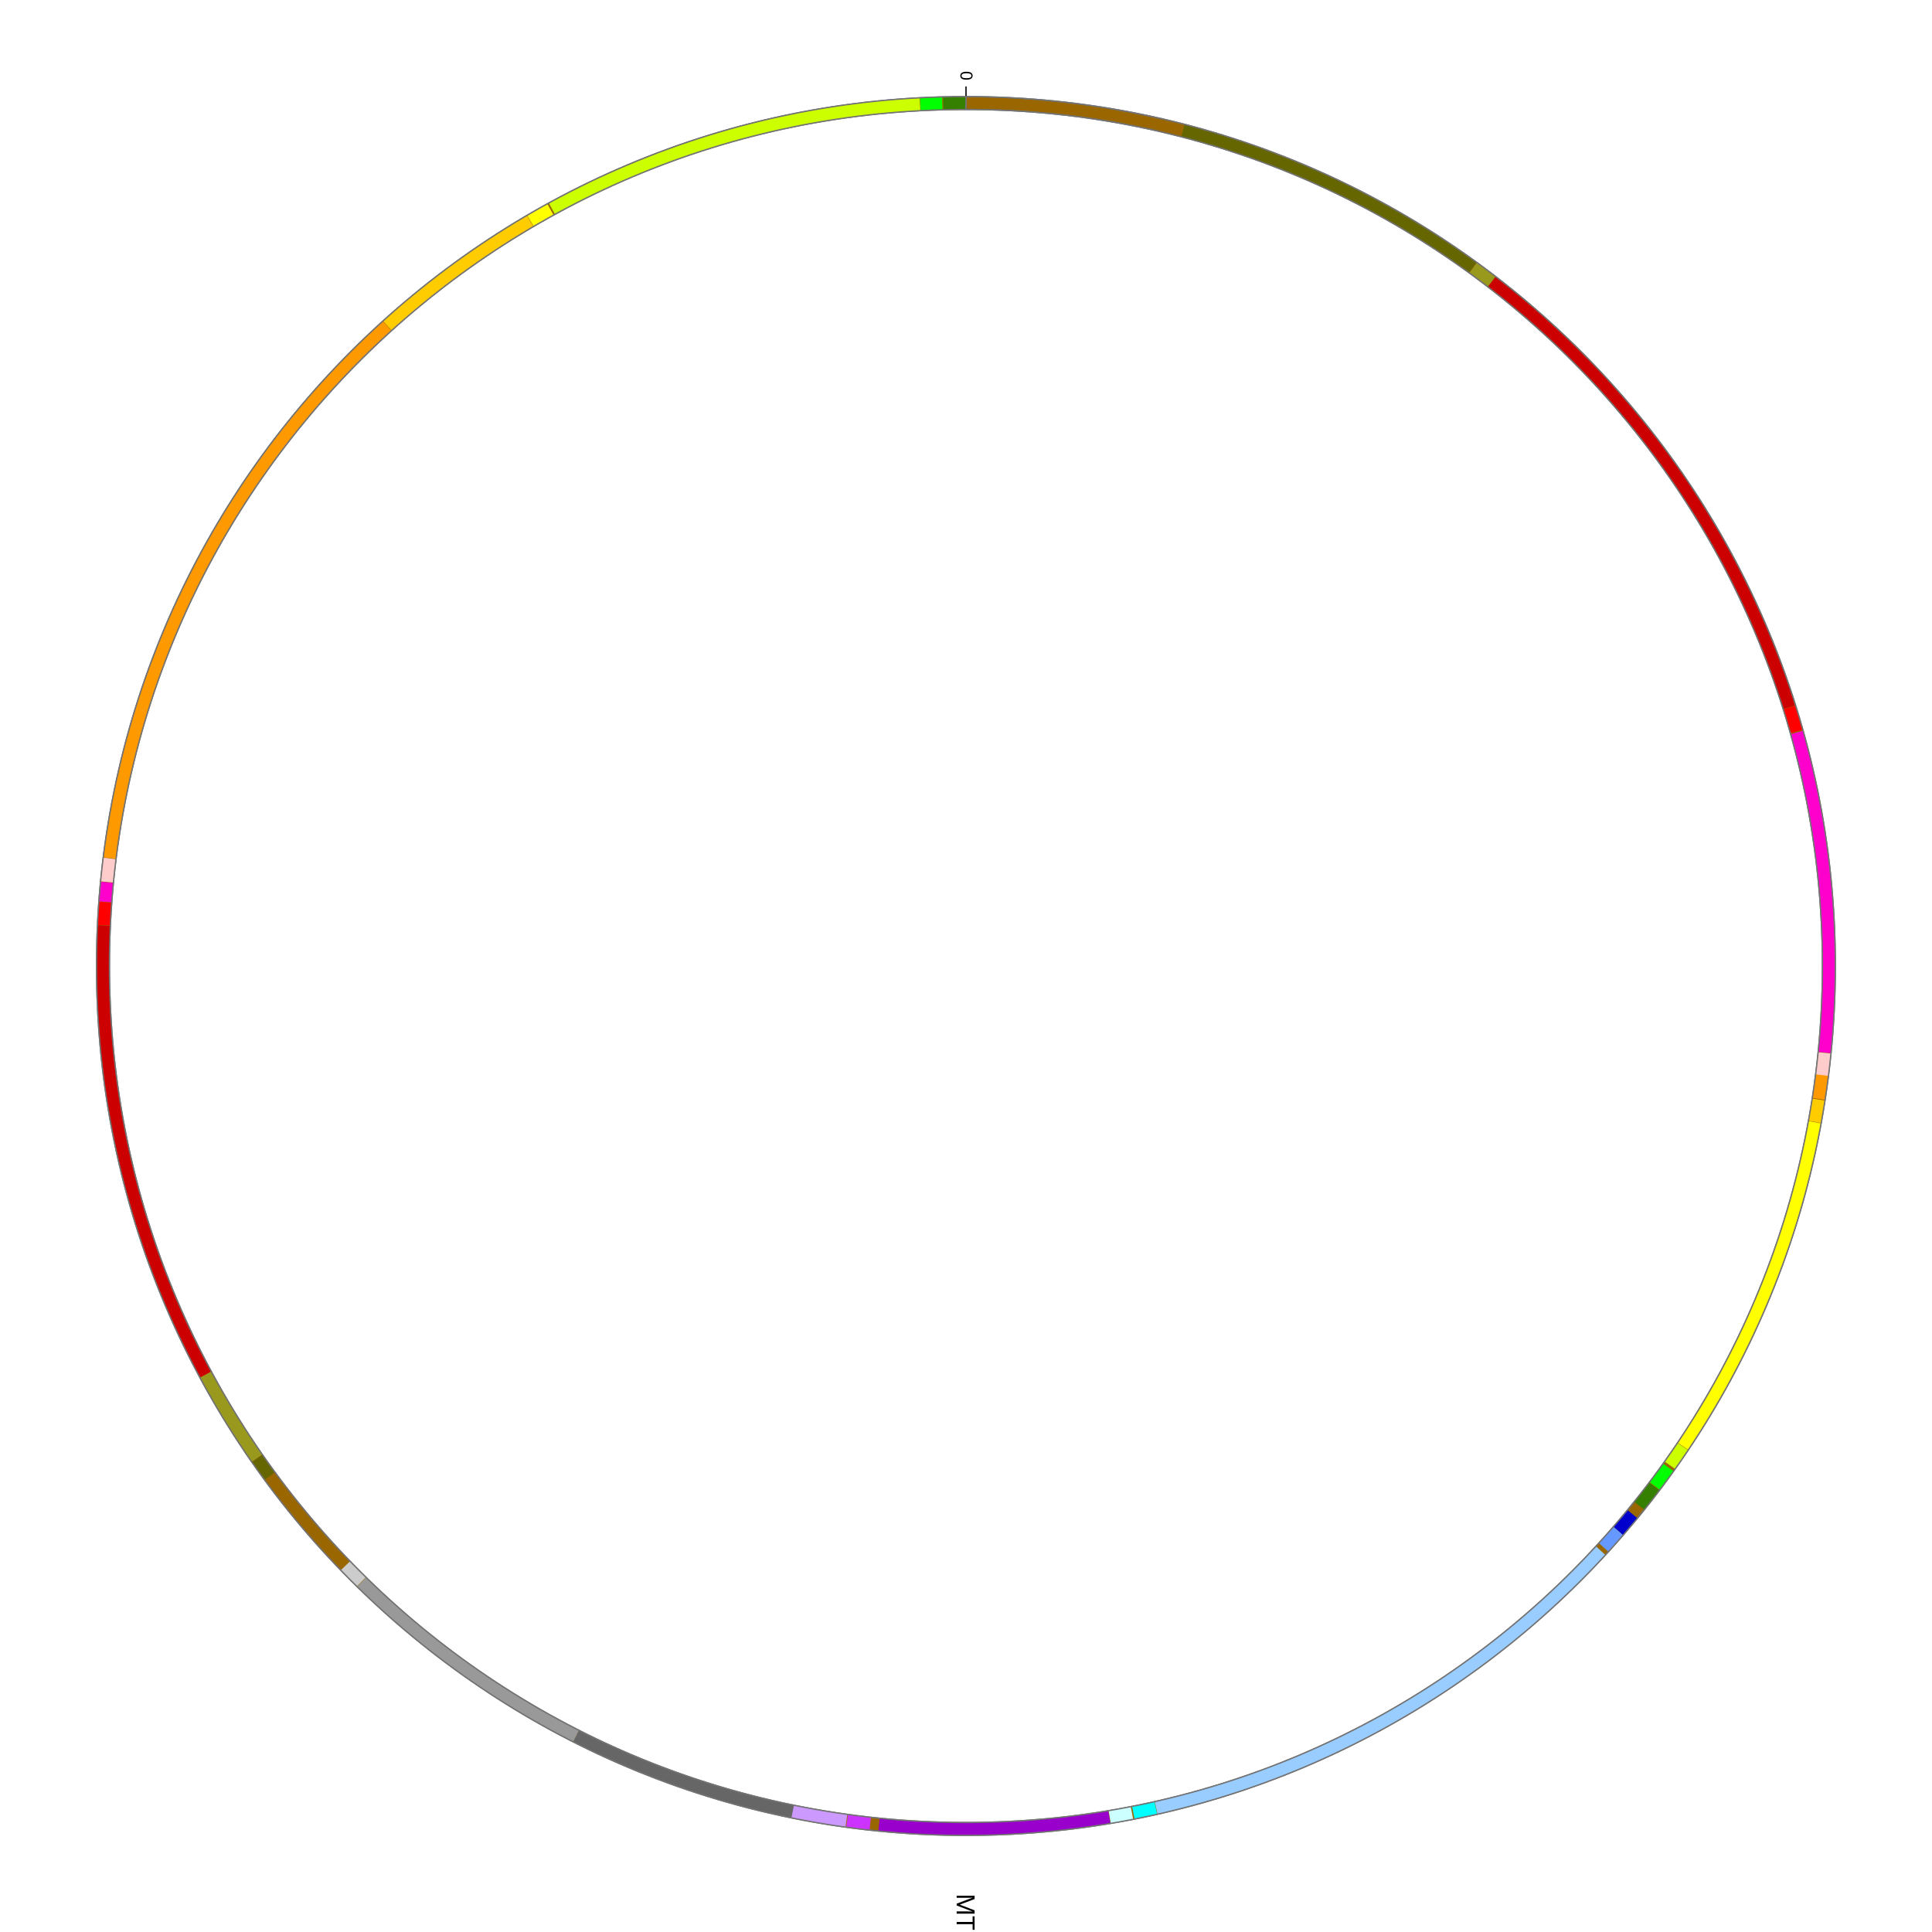
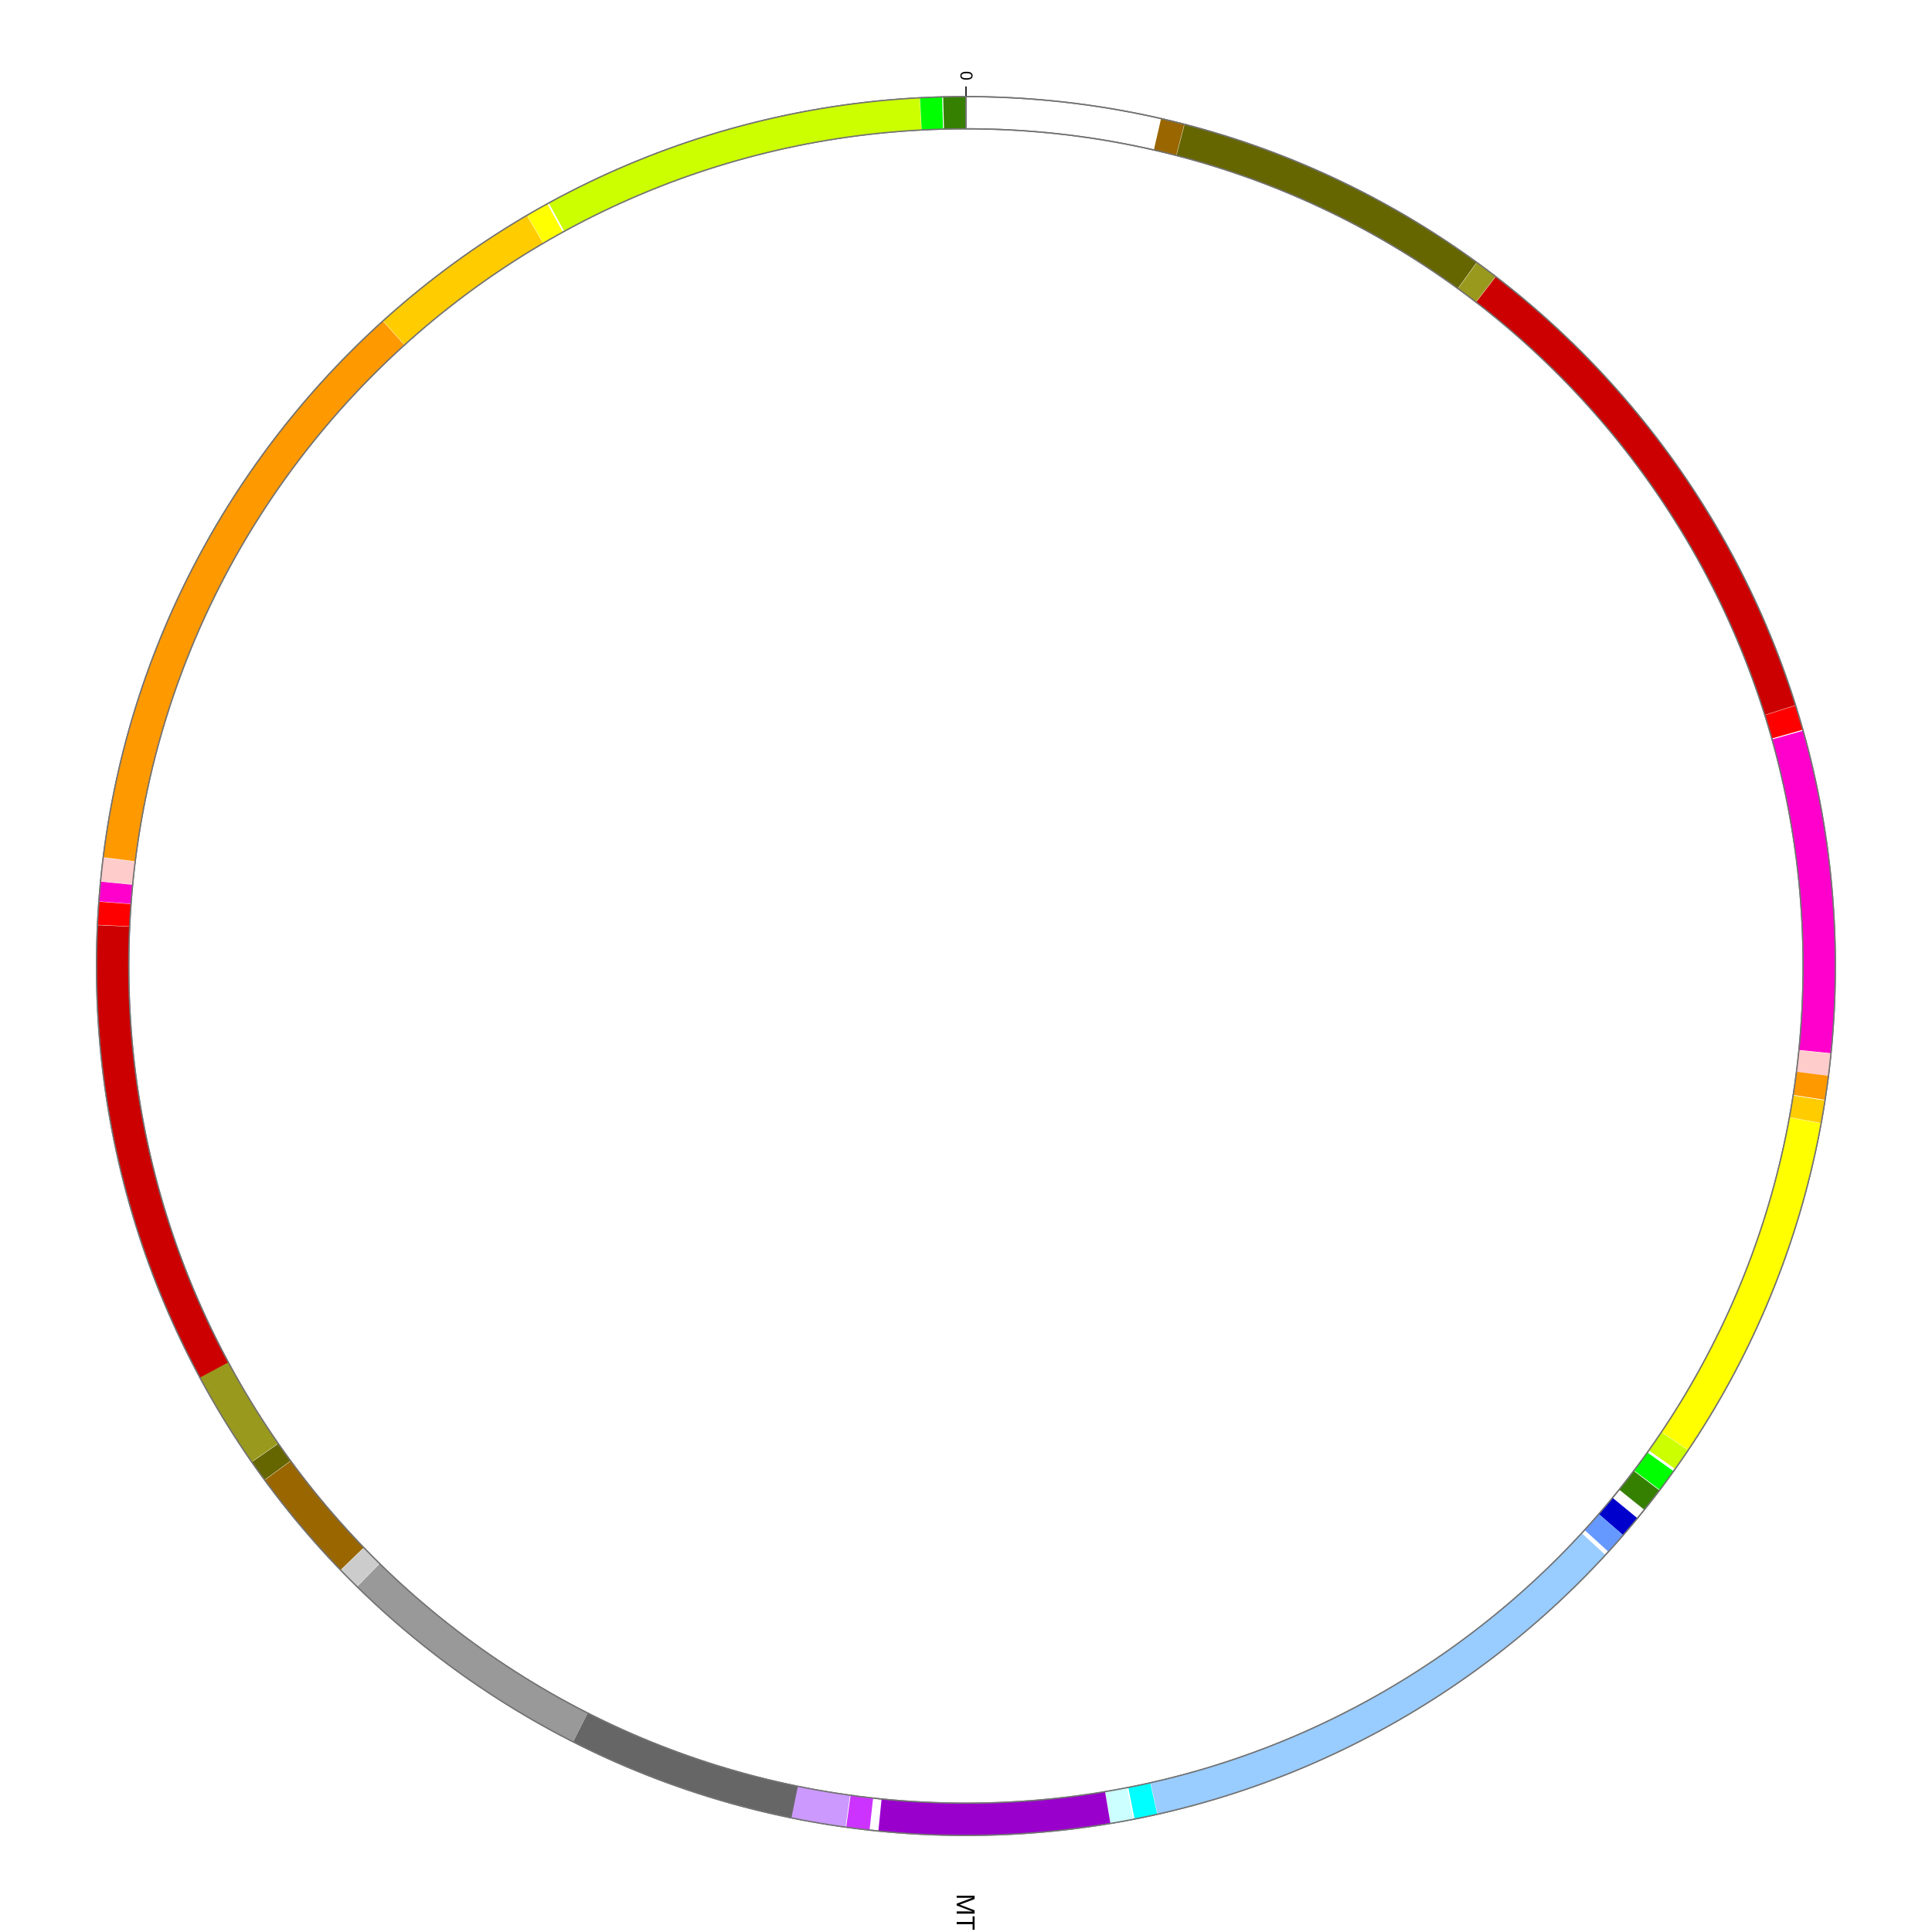
<svg xmlns="http://www.w3.org/2000/svg" width="3000px" height="3000px" version="1.1">
  <g id="bg">
    <rect x="0" y="0" width="3000px" height="3000px" style="fill:rgb(255,255,255);" />
  </g>
  <g id="ideograms">
-     <path d="M1500.000,170.000 A1330.000,1330.000 40.000 1,1 1499.768,170.000 L1499.764,150.000 A1350.000,1350.000 0.000 1,0 1500.000,150.000 Z" style="stroke-width:2.0;stroke:rgb(115,115,115);stroke-linecap:round;fill:rgb(153,102,0);" />
-     <path d="M1798.368,203.899 A1330.000,1330.000 40.000 0,1 1833.828,212.577 L1838.848,193.217 A1350.000,1350.000 0.000 0,0 1802.854,184.409 Z" style="stroke-linecap:round;fill:rgb(153,102,0);" />
-     <path d="M1834.333,212.708 A1330.000,1330.000 40.000 0,1 2281.206,423.609 L2292.953,407.423 A1350.000,1350.000 0.000 0,0 1839.360,193.350 Z" style="stroke-linecap:round;fill:rgb(102,102,0);" />
-     <path d="M2281.628,423.915 A1330.000,1330.000 40.000 0,1 2310.041,445.138 L2322.222,429.275 A1350.000,1350.000 0.000 0,0 2293.382,407.734 Z" style="stroke-linecap:round;fill:rgb(153,153,30);" />
-     <path d="M2310.454,445.456 A1330.000,1330.000 40.000 0,1 2768.780,1101.129 L2787.859,1095.131 A1350.000,1350.000 0.000 0,0 2322.641,429.598 Z" style="stroke-linecap:round;fill:rgb(204,0,0);" />
-     <path d="M2768.936,1101.626 A1330.000,1330.000 40.000 0,1 2779.960,1138.611 L2799.208,1133.176 A1350.000,1350.000 0.000 0,0 2788.018,1095.636 Z" style="stroke-linecap:round;fill:rgb(255,0,0);" />
-     <path d="M2780.384,1140.117 A1330.000,1330.000 40.000 0,1 2823.291,1633.420 L2843.190,1635.426 A1350.000,1350.000 0.000 0,0 2799.638,1134.705 Z" style="stroke-linecap:round;fill:rgb(255,0,204);" />
-     <path d="M2823.239,1633.939 A1330.000,1330.000 40.000 0,1 2819.197,1669.171 L2839.035,1671.715 A1350.000,1350.000 0.000 0,0 2843.137,1635.953 Z" style="stroke-linecap:round;fill:rgb(255,204,204);" />
-     <path d="M2819.329,1668.137 A1330.000,1330.000 40.000 0,1 2814.137,1704.799 L2833.899,1707.879 A1350.000,1350.000 0.000 0,0 2839.169,1670.665 Z" style="stroke-linecap:round;fill:rgb(255,153,0);" />
-     <path d="M2813.976,1705.830 A1330.000,1330.000 40.000 0,1 2808.116,1740.277 L2827.787,1743.890 A1350.000,1350.000 0.000 0,0 2833.736,1708.925 Z" style="stroke-linecap:round;fill:rgb(255,204,0);" />
-     <path d="M2808.022,1740.790 A1330.000,1330.000 40.000 0,1 2604.957,2240.249 L2621.573,2251.381 A1350.000,1350.000 0.000 0,0 2827.691,1744.411 Z" style="stroke-linecap:round;fill:rgb(255,255,0);" />
-     <path d="M2604.667,2240.683 A1330.000,1330.000 40.000 0,1 2584.828,2269.447 L2601.141,2281.017 A1350.000,1350.000 0.000 0,0 2621.279,2251.821 Z" style="stroke-linecap:round;fill:rgb(204,255,0);" />
-     <path d="M2582.409,2272.846 A1330.000,1330.000 40.000 0,1 2561.418,2301.431 L2577.380,2313.482 A1350.000,1350.000 0.000 0,0 2598.686,2284.468 Z" style="stroke-linecap:round;fill:rgb(0,255,0);" />
-     <path d="M2560.790,2302.263 A1330.000,1330.000 40.000 0,1 2537.719,2331.889 L2553.324,2344.399 A1350.000,1350.000 0.000 0,0 2576.741,2314.327 Z" style="stroke-linecap:round;fill:rgb(53,128,0);" />
-     <path d="M2527.199,2344.845 A1330.000,1330.000 40.000 0,1 2505.333,2370.750 L2520.451,2383.844 A1350.000,1350.000 0.000 0,0 2542.645,2357.549 Z" style="stroke-linecap:round;fill:rgb(0,0,204);" />
-     <path d="M2505.333,2370.750 A1330.000,1330.000 40.000 0,1 2482.815,2396.089 L2497.594,2409.564 A1350.000,1350.000 0.000 0,0 2520.451,2383.844 Z" style="stroke-linecap:round;fill:rgb(102,153,255);" />
-     <path d="M2478.234,2401.087 A1330.000,1330.000 40.000 0,1 1793.028,2797.318 L1797.435,2816.827 A1350.000,1350.000 0.000 0,0 2492.944,2414.638 Z" style="stroke-linecap:round;fill:rgb(153,204,255);" />
-     <path d="M1792.520,2797.433 A1330.000,1330.000 40.000 0,1 1757.823,2804.771 L1761.701,2824.391 A1350.000,1350.000 0.000 0,0 1796.918,2816.943 Z" style="stroke-linecap:round;fill:rgb(0,255,255);" />
-     <path d="M1755.777,2805.174 A1330.000,1330.000 40.000 0,1 1721.401,2811.443 L1724.731,2831.163 A1350.000,1350.000 0.000 0,0 1759.623,2824.800 Z" style="stroke-linecap:round;fill:rgb(204,255,255);" />
-     <path d="M1720.887,2811.529 A1330.000,1330.000 40.000 0,1 1365.932,2823.225 L1363.915,2843.124 A1350.000,1350.000 0.000 0,0 1724.209,2831.251 Z" style="stroke-linecap:round;fill:rgb(153,0,204);" />
-     <path d="M1352.448,2821.790 A1330.000,1330.000 40.000 0,1 1316.742,2817.314 L1313.986,2837.123 A1350.000,1350.000 0.000 0,0 1350.229,2841.666 Z" style="stroke-linecap:round;fill:rgb(204,51,255);" />
-     <path d="M1315.709,2817.170 A1330.000,1330.000 40.000 0,1 1210.025,2798.004 L1205.664,2817.523 A1350.000,1350.000 0.000 0,0 1312.938,2836.977 Z" style="stroke-linecap:round;fill:rgb(204,153,255);" />
-     <path d="M1232.973,2802.919 A1330.000,1330.000 40.000 0,1 899.087,2686.509 L890.051,2704.351 A1350.000,1350.000 0.000 0,0 1228.958,2822.511 Z" style="stroke-linecap:round;fill:rgb(102,102,102);" />
-     <path d="M899.087,2686.509 A1330.000,1330.000 40.000 0,1 568.580,2449.398 L554.574,2463.675 A1350.000,1350.000 0.000 0,0 890.051,2704.351 Z" style="stroke-linecap:round;fill:rgb(153,153,153);" />
-     <path d="M568.208,2449.033 A1330.000,1330.000 40.000 0,1 543.598,2424.227 L529.216,2438.125 A1350.000,1350.000 0.000 0,0 554.196,2463.304 Z" style="stroke-linecap:round;fill:rgb(204,204,204);" />
-     <path d="M543.236,2423.852 A1330.000,1330.000 40.000 0,1 427.374,2286.367 L411.244,2298.192 A1350.000,1350.000 0.000 0,0 528.848,2437.744 Z" style="stroke-linecap:round;fill:rgb(153,102,0);" />
-     <path d="M427.066,2285.947 A1330.000,1330.000 40.000 0,1 407.681,2258.775 L391.255,2270.185 A1350.000,1350.000 0.000 0,0 410.931,2297.765 Z" style="stroke-linecap:round;fill:rgb(102,102,0);" />
-     <path d="M407.384,2258.347 A1330.000,1330.000 40.000 0,1 326.910,2126.706 L309.270,2136.130 A1350.000,1350.000 0.000 0,0 390.953,2269.750 Z" style="stroke-linecap:round;fill:rgb(153,153,30);" />
-     <path d="M328.388,2129.464 A1330.000,1330.000 40.000 0,1 171.466,1437.569 L151.488,1436.630 A1350.000,1350.000 0.000 0,0 310.770,2138.930 Z" style="stroke-linecap:round;fill:rgb(204,0,0);" />
-     <path d="M171.491,1437.048 A1330.000,1330.000 40.000 0,1 173.641,1401.649 L153.696,1400.170 A1350.000,1350.000 0.000 0,0 151.513,1436.101 Z" style="stroke-linecap:round;fill:rgb(255,0,0);" />
-     <path d="M173.680,1401.129 A1330.000,1330.000 40.000 0,1 176.272,1370.992 L156.366,1369.052 A1350.000,1350.000 0.000 0,0 153.735,1399.642 Z" style="stroke-linecap:round;fill:rgb(255,0,204);" />
-     <path d="M176.322,1370.473 A1330.000,1330.000 40.000 0,1 180.376,1334.192 L160.532,1331.698 A1350.000,1350.000 0.000 0,0 156.417,1368.525 Z" style="stroke-linecap:round;fill:rgb(255,204,204);" />
-     <path d="M180.441,1333.674 A1330.000,1330.000 40.000 0,1 607.869,513.592 L594.453,498.758 A1350.000,1350.000 0.000 0,0 160.598,1331.173 Z" style="stroke-linecap:round;fill:rgb(255,153,0);" />
-     <path d="M608.256,513.242 A1330.000,1330.000 40.000 0,1 828.349,352.052 L818.249,334.789 A1350.000,1350.000 0.000 0,0 594.846,498.403 Z" style="stroke-linecap:round;fill:rgb(255,204,0);" />
-     <path d="M828.799,351.789 A1330.000,1330.000 40.000 0,1 859.652,334.301 L850.022,316.772 A1350.000,1350.000 0.000 0,0 818.706,334.522 Z" style="stroke-linecap:round;fill:rgb(255,255,0);" />
-     <path d="M861.938,333.048 A1330.000,1330.000 40.000 0,1 1429.104,171.891 L1428.038,151.919 A1350.000,1350.000 0.000 0,0 852.343,315.500 Z" style="stroke-linecap:round;fill:rgb(204,255,0);" />
-     <path d="M1429.625,171.863 A1330.000,1330.000 40.000 0,1 1463.497,170.501 L1462.948,150.509 A1350.000,1350.000 0.000 0,0 1428.567,151.891 Z" style="stroke-linecap:round;fill:rgb(0,255,0);" />
-     <path d="M1465.061,170.459 A1330.000,1330.000 40.000 0,1 1500.000,170.000 L1500.000,150.000 A1350.000,1350.000 0.000 0,0 1464.535,150.466 Z" style="stroke-linecap:round;fill:rgb(53,128,0);" />
+     <path d="M1500.000,200.000 A1300.000,1300.000 40.000 1,1 1499.773,200.000 L1499.764,150.000 A1350.000,1350.000 0.000 1,0 1500.000,150.000 Z" style="stroke-width:2.0;stroke:rgb(115,115,115);stroke-linecap:round;fill:rgb(255,255,255);" />
+     <path d="M1791.637,233.135 A1300.000,1300.000 40.000 0,1 1826.298,241.616 L1838.848,193.217 A1350.000,1350.000 0.000 0,0 1802.854,184.409 Z" style="stroke-linecap:round;fill:rgb(153,102,0);" />
+     <path d="M1826.791,241.744 A1300.000,1300.000 40.000 0,1 2263.585,447.889 L2292.953,407.423 A1350.000,1350.000 0.000 0,0 1839.360,193.350 Z" style="stroke-linecap:round;fill:rgb(102,102,0);" />
+     <path d="M2263.997,448.188 A1300.000,1300.000 40.000 0,1 2291.769,468.932 L2322.222,429.275 A1350.000,1350.000 0.000 0,0 2293.382,407.734 Z" style="stroke-linecap:round;fill:rgb(153,153,30);" />
+     <path d="M2292.173,469.242 A1300.000,1300.000 40.000 0,1 2740.161,1110.126 L2787.859,1095.131 A1350.000,1350.000 0.000 0,0 2322.641,429.598 Z" style="stroke-linecap:round;fill:rgb(204,0,0);" />
+     <path d="M2740.313,1110.612 A1300.000,1300.000 40.000 0,1 2751.089,1146.763 L2799.208,1133.176 A1350.000,1350.000 0.000 0,0 2788.018,1095.636 Z" style="stroke-linecap:round;fill:rgb(255,0,0);" />
+     <path d="M2751.504,1148.235 A1300.000,1300.000 40.000 0,1 2793.442,1630.410 L2843.190,1635.426 A1350.000,1350.000 0.000 0,0 2799.638,1134.705 Z" style="stroke-linecap:round;fill:rgb(255,0,204);" />
+     <path d="M2793.391,1630.918 A1300.000,1300.000 40.000 0,1 2789.441,1665.355 L2839.035,1671.715 A1350.000,1350.000 0.000 0,0 2843.137,1635.953 Z" style="stroke-linecap:round;fill:rgb(255,204,204);" />
+     <path d="M2789.570,1664.344 A1300.000,1300.000 40.000 0,1 2784.495,1700.180 L2833.899,1707.879 A1350.000,1350.000 0.000 0,0 2839.169,1670.665 Z" style="stroke-linecap:round;fill:rgb(255,153,0);" />
+     <path d="M2784.338,1701.187 A1300.000,1300.000 40.000 0,1 2778.609,1734.857 L2827.787,1743.890 A1350.000,1350.000 0.000 0,0 2833.736,1708.925 Z" style="stroke-linecap:round;fill:rgb(255,204,0);" />
+     <path d="M2778.517,1735.358 A1300.000,1300.000 40.000 0,1 2580.034,2223.552 L2621.573,2251.381 A1350.000,1350.000 0.000 0,0 2827.691,1744.411 Z" style="stroke-linecap:round;fill:rgb(255,255,0);" />
+     <path d="M2579.750,2223.976 A1300.000,1300.000 40.000 0,1 2560.358,2252.091 L2601.141,2281.017 A1350.000,1350.000 0.000 0,0 2621.279,2251.821 Z" style="stroke-linecap:round;fill:rgb(204,255,0);" />
+     <path d="M2557.994,2255.414 A1300.000,1300.000 40.000 0,1 2537.477,2283.353 L2577.380,2313.482 A1350.000,1350.000 0.000 0,0 2598.686,2284.468 Z" style="stroke-linecap:round;fill:rgb(0,255,0);" />
+     <path d="M2536.862,2284.167 A1300.000,1300.000 40.000 0,1 2514.312,2313.125 L2553.324,2344.399 A1350.000,1350.000 0.000 0,0 2576.741,2314.327 Z" style="stroke-linecap:round;fill:rgb(53,128,0);" />
+     <path d="M2504.029,2325.788 A1300.000,1300.000 40.000 0,1 2482.657,2351.109 L2520.451,2383.844 A1350.000,1350.000 0.000 0,0 2542.645,2357.549 Z" style="stroke-linecap:round;fill:rgb(0,0,204);" />
+     <path d="M2482.657,2351.109 A1300.000,1300.000 40.000 0,1 2460.646,2375.876 L2497.594,2409.564 A1350.000,1350.000 0.000 0,0 2520.451,2383.844 Z" style="stroke-linecap:round;fill:rgb(102,153,255);" />
+     <path d="M2456.168,2380.762 A1300.000,1300.000 40.000 0,1 1786.419,2768.055 L1797.435,2816.827 A1350.000,1350.000 0.000 0,0 2492.944,2414.638 Z" style="stroke-linecap:round;fill:rgb(153,204,255);" />
+     <path d="M1785.921,2768.168 A1300.000,1300.000 40.000 0,1 1752.008,2775.340 L1761.701,2824.391 A1350.000,1350.000 0.000 0,0 1796.918,2816.943 Z" style="stroke-linecap:round;fill:rgb(0,255,255);" />
+     <path d="M1750.007,2775.734 A1300.000,1300.000 40.000 0,1 1716.407,2781.861 L1724.731,2831.163 A1350.000,1350.000 0.000 0,0 1759.623,2824.800 Z" style="stroke-linecap:round;fill:rgb(204,255,255);" />
+     <path d="M1715.905,2781.946 A1300.000,1300.000 40.000 0,1 1368.956,2793.378 L1363.915,2843.124 A1350.000,1350.000 0.000 0,0 1724.209,2831.251 Z" style="stroke-linecap:round;fill:rgb(153,0,204);" />
+     <path d="M1355.776,2791.975 A1300.000,1300.000 40.000 0,1 1320.876,2787.600 L1313.986,2837.123 A1350.000,1350.000 0.000 0,0 1350.229,2841.666 Z" style="stroke-linecap:round;fill:rgb(204,51,255);" />
+     <path d="M1319.866,2787.459 A1300.000,1300.000 40.000 0,1 1216.566,2768.726 L1205.664,2817.523 A1350.000,1350.000 0.000 0,0 1312.938,2836.977 Z" style="stroke-linecap:round;fill:rgb(204,153,255);" />
+     <path d="M1238.997,2773.529 A1300.000,1300.000 40.000 0,1 912.642,2659.746 L890.051,2704.351 A1350.000,1350.000 0.000 0,0 1228.958,2822.511 Z" style="stroke-linecap:round;fill:rgb(102,102,102);" />
+     <path d="M912.642,2659.746 A1300.000,1300.000 40.000 0,1 589.589,2427.983 L554.574,2463.675 A1350.000,1350.000 0.000 0,0 890.051,2704.351 Z" style="stroke-linecap:round;fill:rgb(153,153,153);" />
+     <path d="M589.226,2427.626 A1300.000,1300.000 40.000 0,1 565.171,2403.380 L529.216,2438.125 A1350.000,1350.000 0.000 0,0 554.196,2463.304 Z" style="stroke-linecap:round;fill:rgb(204,204,204);" />
+     <path d="M564.817,2403.013 A1300.000,1300.000 40.000 0,1 451.569,2268.630 L411.244,2298.192 A1350.000,1350.000 0.000 0,0 528.848,2437.744 Z" style="stroke-linecap:round;fill:rgb(153,102,0);" />
+     <path d="M451.267,2268.219 A1300.000,1300.000 40.000 0,1 432.320,2241.660 L391.255,2270.185 A1350.000,1350.000 0.000 0,0 410.931,2297.765 Z" style="stroke-linecap:round;fill:rgb(102,102,0);" />
+     <path d="M432.029,2241.241 A1300.000,1300.000 40.000 0,1 353.371,2112.570 L309.270,2136.130 A1350.000,1350.000 0.000 0,0 390.953,2269.750 Z" style="stroke-linecap:round;fill:rgb(153,153,30);" />
+     <path d="M354.815,2115.266 A1300.000,1300.000 40.000 0,1 201.433,1438.977 L151.488,1436.630 A1350.000,1350.000 0.000 0,0 310.770,2138.930 Z" style="stroke-linecap:round;fill:rgb(204,0,0);" />
+     <path d="M201.457,1438.468 A1300.000,1300.000 40.000 0,1 203.559,1403.868 L153.696,1400.170 A1350.000,1350.000 0.000 0,0 151.513,1436.101 Z" style="stroke-linecap:round;fill:rgb(255,0,0);" />
+     <path d="M203.597,1403.359 A1300.000,1300.000 40.000 0,1 206.130,1373.902 L156.366,1369.052 A1350.000,1350.000 0.000 0,0 153.735,1399.642 Z" style="stroke-linecap:round;fill:rgb(255,0,204);" />
+     <path d="M206.180,1373.394 A1300.000,1300.000 40.000 0,1 210.142,1337.932 L160.532,1331.698 A1350.000,1350.000 0.000 0,0 156.417,1368.525 Z" style="stroke-linecap:round;fill:rgb(255,204,204);" />
+     <path d="M210.206,1337.426 A1300.000,1300.000 40.000 0,1 627.992,535.841 L594.453,498.758 A1350.000,1350.000 0.000 0,0 160.598,1331.173 Z" style="stroke-linecap:round;fill:rgb(255,153,0);" />
+     <path d="M628.370,535.499 A1300.000,1300.000 40.000 0,1 843.499,377.945 L818.249,334.789 A1350.000,1350.000 0.000 0,0 594.846,498.403 Z" style="stroke-linecap:round;fill:rgb(255,204,0);" />
+     <path d="M843.939,377.688 A1300.000,1300.000 40.000 0,1 874.095,360.595 L850.022,316.772 A1350.000,1350.000 0.000 0,0 818.706,334.522 Z" style="stroke-linecap:round;fill:rgb(255,255,0);" />
+     <path d="M876.331,359.370 A1300.000,1300.000 40.000 0,1 1430.703,201.848 L1428.038,151.919 A1350.000,1350.000 0.000 0,0 852.343,315.500 Z" style="stroke-linecap:round;fill:rgb(204,255,0);" />
+     <path d="M1431.212,201.821 A1300.000,1300.000 40.000 0,1 1464.320,200.490 L1462.948,150.509 A1350.000,1350.000 0.000 0,0 1428.567,151.891 Z" style="stroke-linecap:round;fill:rgb(0,255,0);" />
+     <path d="M1465.849,200.449 A1300.000,1300.000 40.000 0,1 1500.000,200.000 L1500.000,150.000 A1350.000,1350.000 0.000 0,0 1464.535,150.466 Z" style="stroke-linecap:round;fill:rgb(53,128,0);" />
    <text x="1485.5" y="2939.9" font-size="39.0px" font-family="CMUBright-Roman" style="text-anchor:start;fill:rgb(0,0,0);" transform="rotate(90.0,1485.5,2939.9)">MT</text>
    <line x1="1500.0" y1="150.0" x2="1500.0" y2="135.0" style="stroke-width:2.0;stroke:rgb(0,0,0);stroke-linecap:round;fill:none;" />
    <text x="1510.0" y="125.0" font-size="26.0px" font-family="CMUBright-Roman" style="text-anchor:start;fill:rgb(0,0,0);" transform="rotate(270.0,1510.0,125.0)">0</text>
-     <path d="M1500.000,170.000 A1330.000,1330.000 40.000 1,1 1499.768,170.000 L1499.764,150.000 A1350.000,1350.000 0.000 1,0 1500.000,150.000 Z" style="stroke-width:2.0;stroke:rgb(115,115,115);stroke-linecap:round;fill:none;" />
+     <path d="M1500.000,200.000 A1300.000,1300.000 40.000 1,1 1499.773,200.000 L1499.764,150.000 A1350.000,1350.000 0.000 1,0 1500.000,150.000 Z" style="stroke-width:2.0;stroke:rgb(115,115,115);stroke-linecap:round;fill:none;" />
  </g>
  <defs>
    <pattern id="hline-sparse" width="10" height="10" patternTransform="rotate(0 0 0)" patternUnits="userSpaceOnUse">
      <line x1="0" y1="0" x2="10" y2="0" style="stroke:black;stroke-width:2" />
    </pattern>
    <pattern id="checker" width="10" height="10" patternTransform="rotate(45 0 0)" patternUnits="userSpaceOnUse">
      <line x1="0" y1="0" x2="10" y2="0" style="stroke:black;stroke-width:2" />
      <line x1="0" y1="0" x2="0" y2="10" style="stroke:black;stroke-width:2" />
    </pattern>
    <pattern id="checker" width="10" height="10" patternTransform="rotate(45 0 0)" patternUnits="userSpaceOnUse">
      <line x1="0" y1="0" x2="10" y2="0" style="stroke:black;stroke-width:5" />
      <line x1="0" y1="0" x2="0" y2="10" style="stroke:black;stroke-width:4" />
    </pattern>
    <pattern id="hline" width="10" height="10" patternTransform="rotate(0 0 0)" patternUnits="userSpaceOnUse">
      <line x1="0" y1="0" x2="10" y2="0" style="stroke:black;stroke-width:5" />
    </pattern>
    <pattern id="vline-sparse" width="10" height="10" patternTransform="rotate(0 0 0)" patternUnits="userSpaceOnUse">
      <line x1="0" y1="0" x2="0" y2="10" style="stroke:black;stroke-width:2" />
    </pattern>
    <pattern id="vline" width="10" height="10" patternTransform="rotate(0 0 0)" patternUnits="userSpaceOnUse">
      <line x1="0" y1="0" x2="0" y2="10" style="stroke:black;stroke-width:5" />
    </pattern>
  </defs>
</svg>
